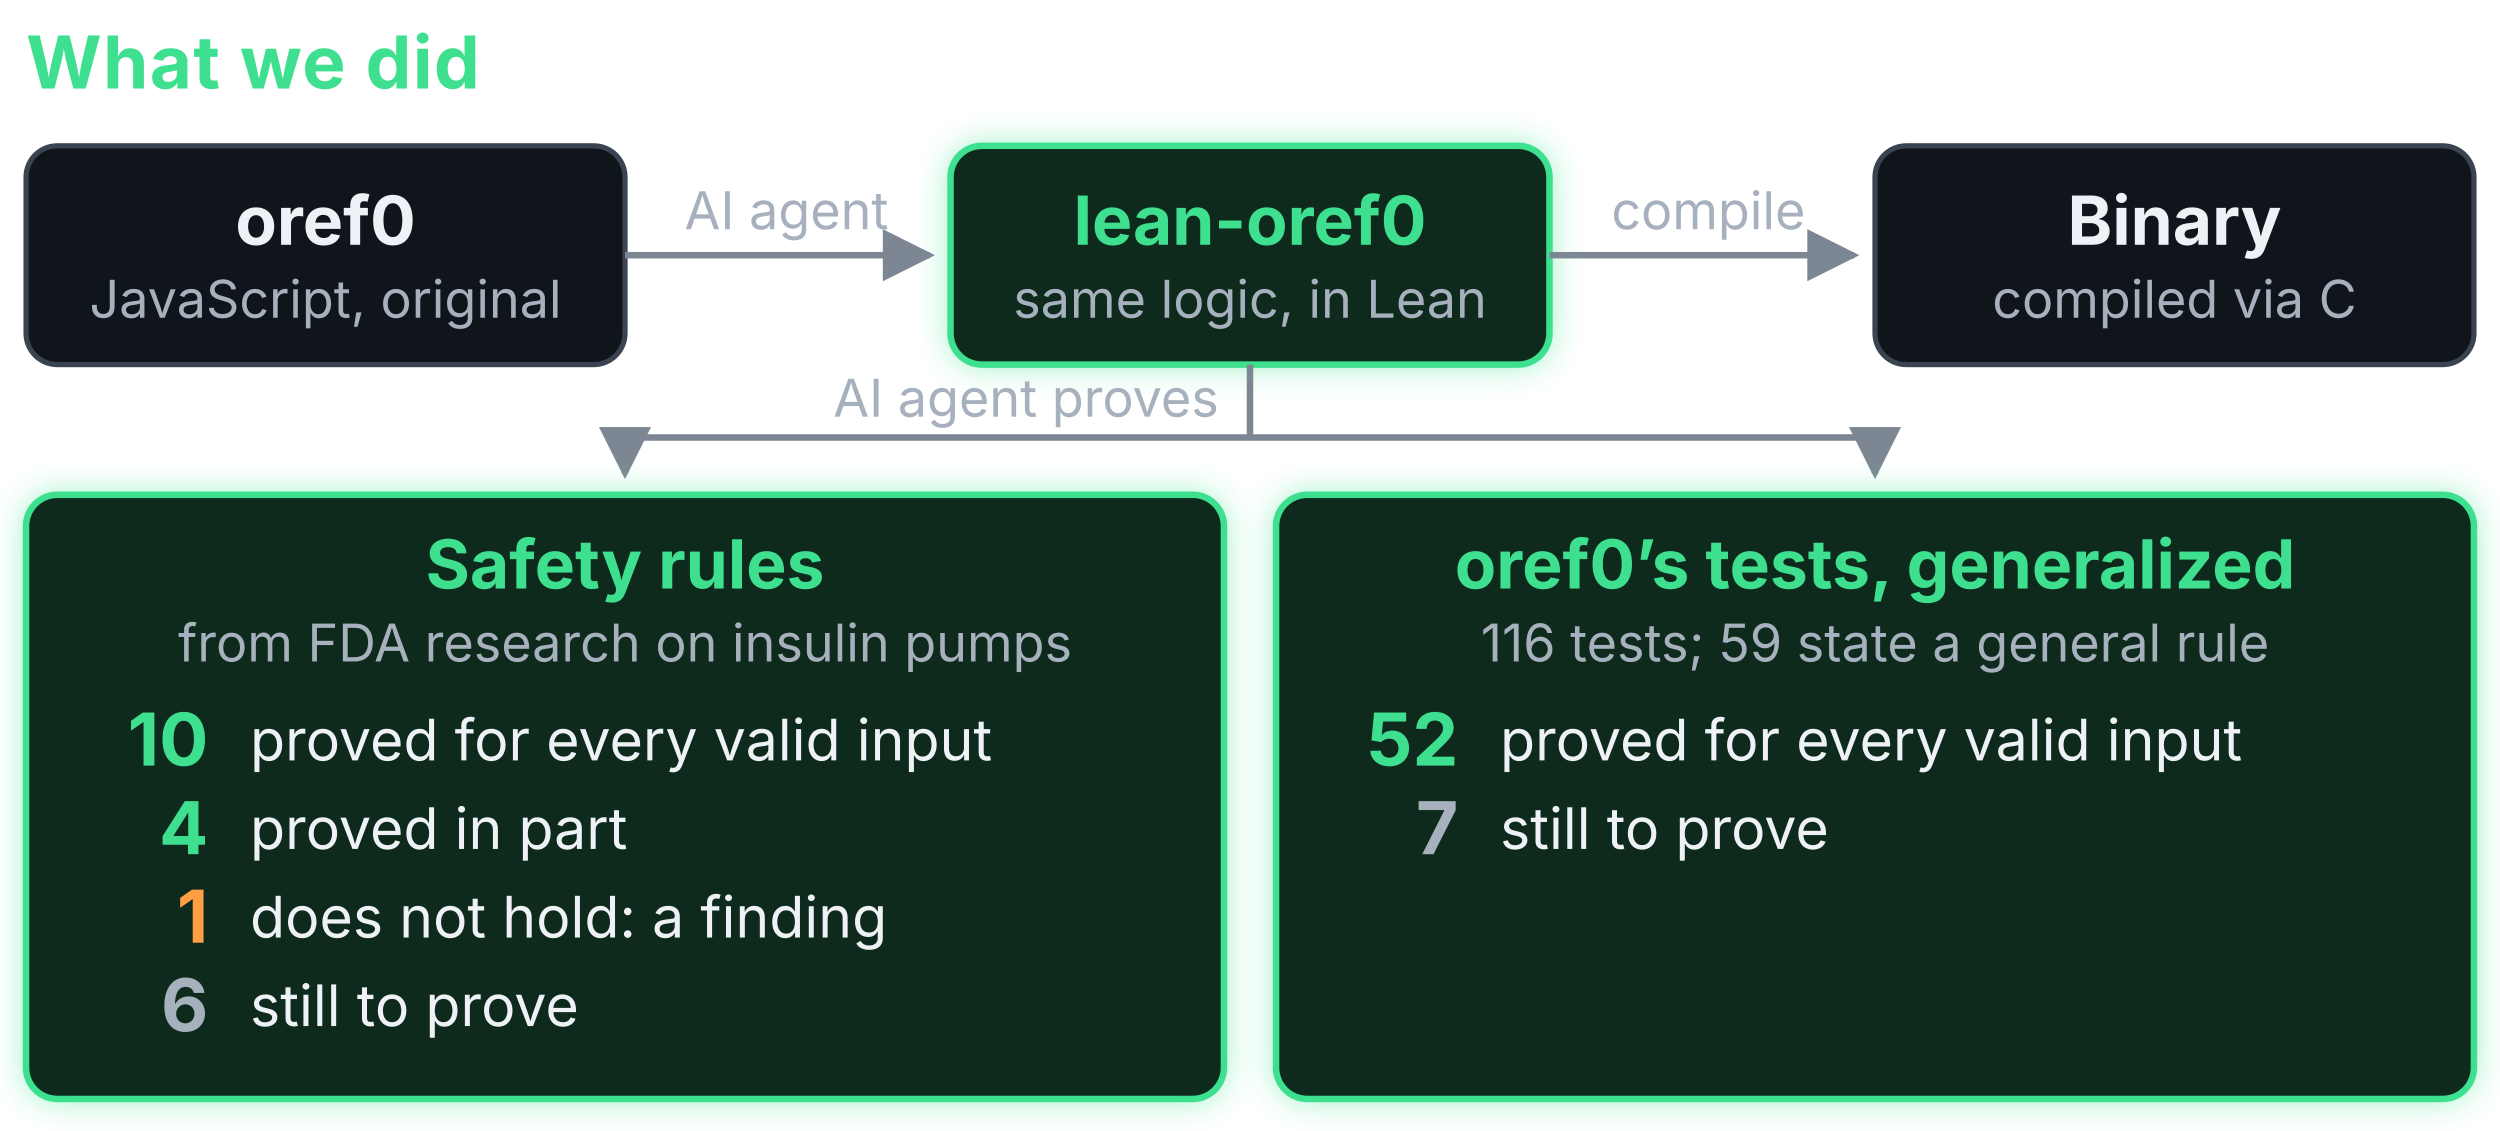
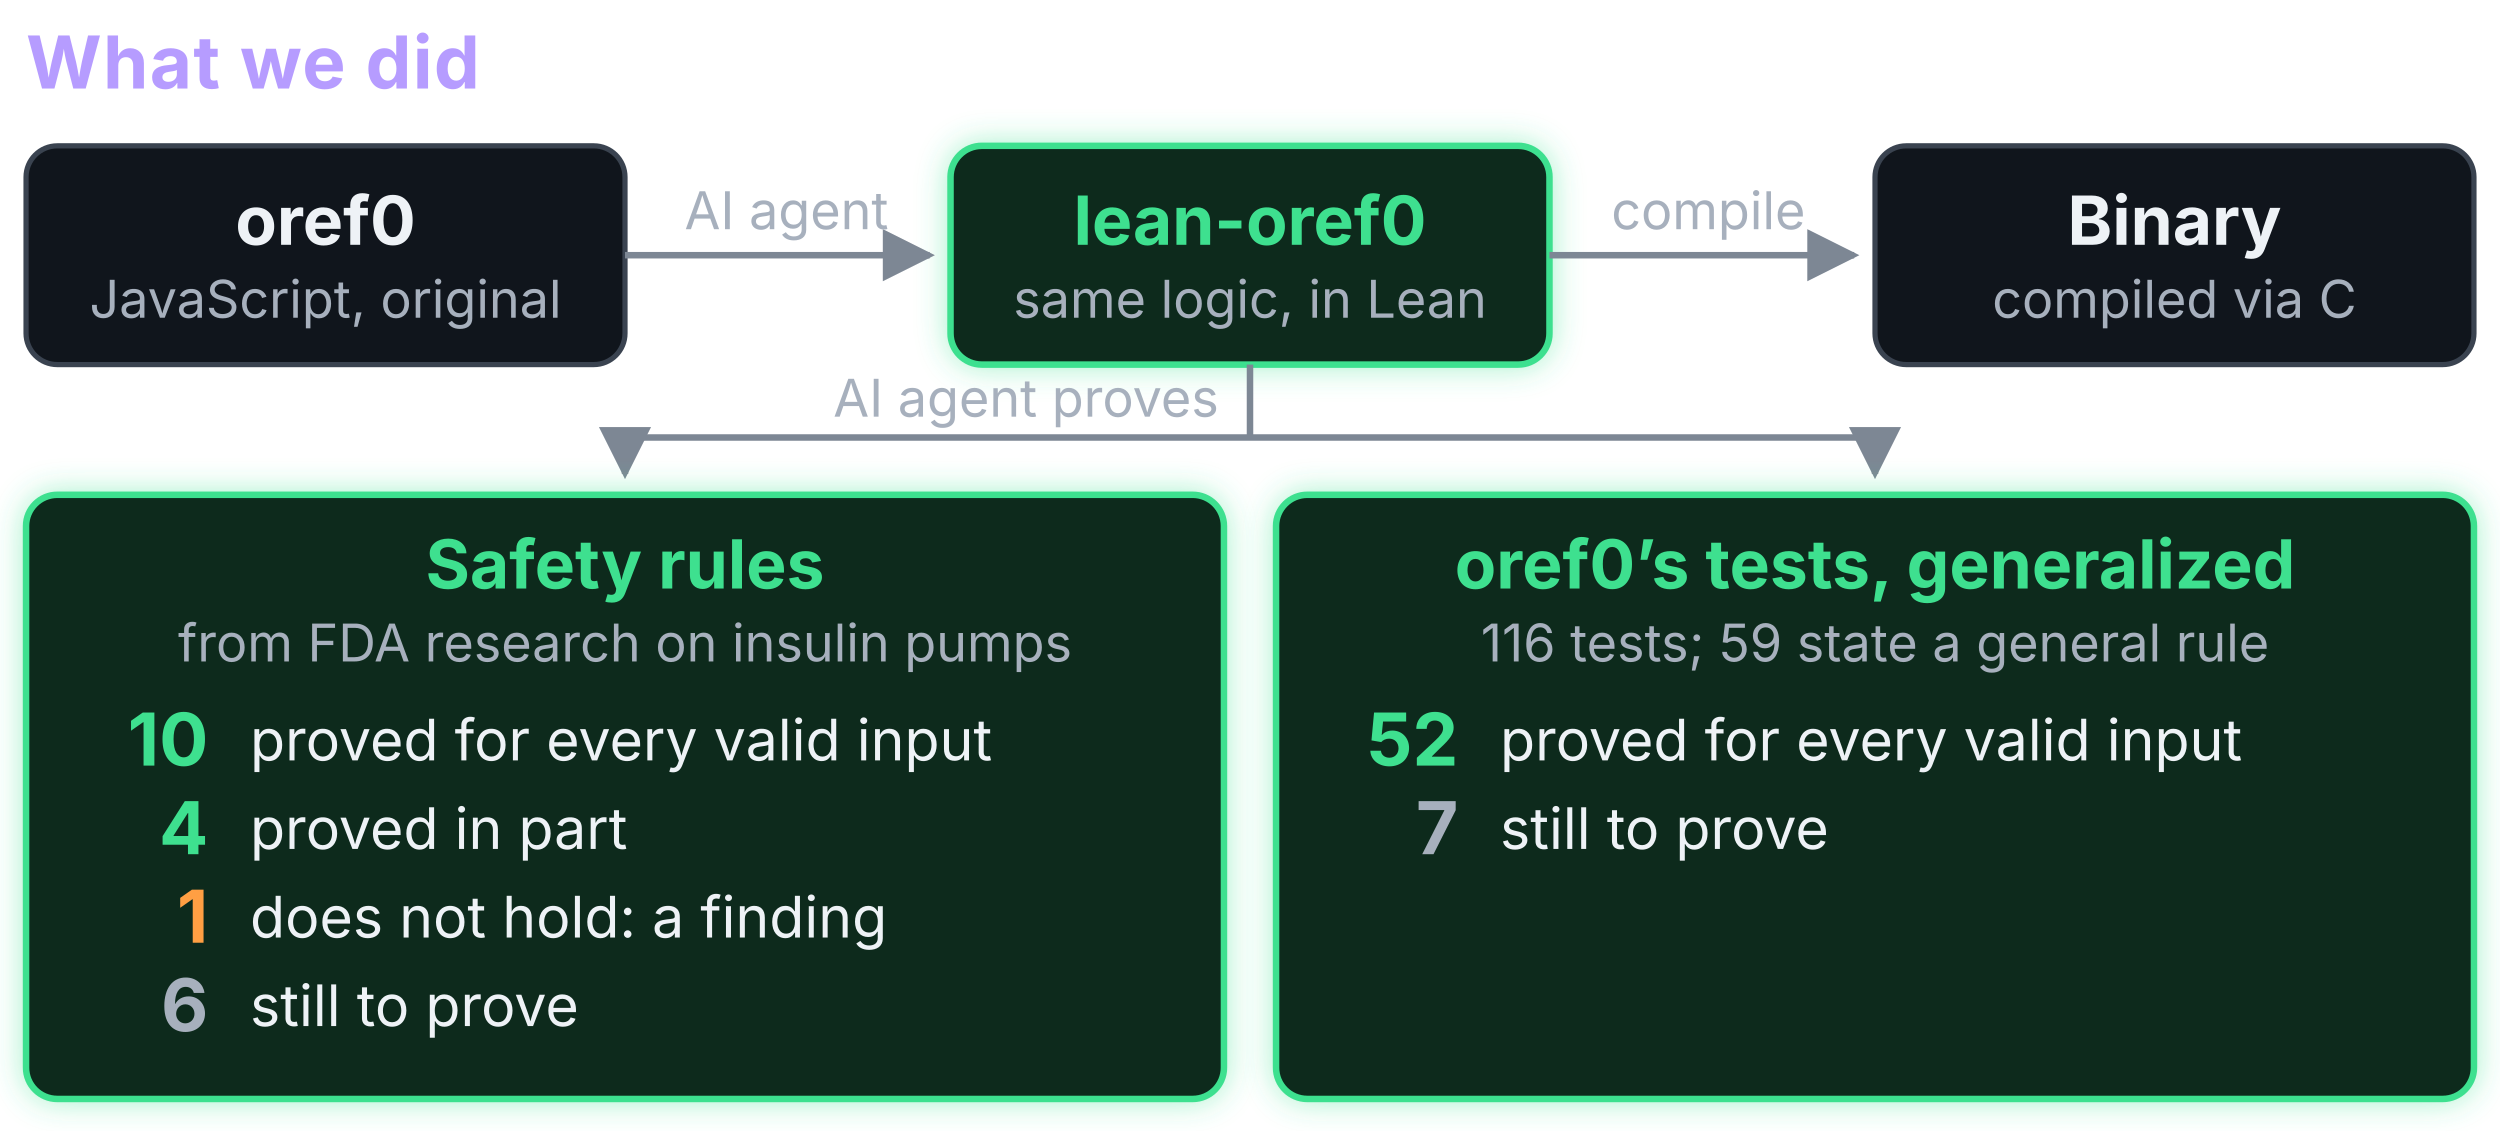
<svg xmlns="http://www.w3.org/2000/svg" viewBox="-10 -4 960 434" width="960" height="434" role="img" aria-label="What we did: an AI agent rewrote oref0 from JavaScript into lean-oref0, compiled to a binary via C, and proved theorems. Safety rules from FDA research on insulin pumps: 10 proved for every valid input, 4 in part, 1 does not hold, 6 still to prove. oref0's tests generalized: of 116 tests, 59 state a general rule; 52 proved for every valid input, 7 still to prove.">
  <defs>
    <marker id="head" viewBox="0 0 10 10" refX="9" refY="5" markerWidth="8" markerHeight="8" orient="auto-start-reverse">
      <path d="M0 0 L10 5 L0 10 z" fill="#7d8794" />
    </marker>
    <filter id="glow" x="-20%" y="-20%" width="140%" height="140%">
      <feGaussianBlur in="SourceAlpha" stdDeviation="6" result="b" />
      <feFlood flood-color="#3ee08f" flood-opacity="0.45" />
      <feComposite in2="b" operator="in" result="g" />
      <feMerge>
        <feMergeNode in="g" />
        <feMergeNode in="SourceGraphic" />
      </feMerge>
    </filter>
  </defs>
  <style>
    text { font-family: Inter, "Helvetica Neue", Arial, sans-serif; fill: #eef2f6; }
    .box { fill: #10151c; stroke: #3a4350; stroke-width: 2; }
    .main { fill: #0c2a1d; stroke: #3ee08f; stroke-width: 2.5; filter: url(#glow); }
    .hot { fill: #10151c; stroke: #ff9f43; stroke-width: 2; }
-     .h { font-size: 28px; font-weight: 700; fill: #3ee08f; letter-spacing: 0.5px; }
+     .h { font-size: 28px; font-weight: 700; fill: #b69cff; letter-spacing: 0.5px; }
    .t { font-size: 26px; font-weight: 700; }
    .tg { font-size: 26px; font-weight: 700; fill: #3ee08f; }
    .s { font-size: 20px; fill: #a7b0bd; }
    .i { font-size: 22px; }
    .n { font-size: 28px; font-weight: 700; fill: #3ee08f; }
    .nm { font-size: 28px; font-weight: 700; fill: #a7b0bd; }
    .no { font-size: 28px; font-weight: 700; fill: #ff9f43; }
    .big { font-size: 40px; font-weight: 700; fill: #3ee08f; }
    .bigo { font-size: 34px; font-weight: 700; fill: #ff9f43; }
    .pill { font-size: 18px; font-weight: 700; }
    .line { stroke: #7d8794; stroke-width: 2.5; fill: none; }
  </style>
  <text class="h" x="0" y="30" text-anchor="start">What we did</text>
  <rect class="box" x="0" y="52" width="230" height="84" rx="12" />
  <text class="t" x="115.0" y="90.0" text-anchor="middle">oref0</text>
  <text class="s" x="115.0" y="118.0" text-anchor="middle">JavaScript, original</text>
  <rect class="main" x="355" y="52" width="230" height="84" rx="12" />
  <text class="tg" x="470.0" y="90.0" text-anchor="middle">lean-oref0</text>
  <text class="s" x="470.0" y="118.0" text-anchor="middle">same logic, in Lean</text>
  <rect class="box" x="710" y="52" width="230" height="84" rx="12" />
  <text class="t" x="825.0" y="90.0" text-anchor="middle">Binary</text>
  <text class="s" x="825.0" y="118.0" text-anchor="middle">compiled via C</text>
  <path class="line" d="M230 94 H347" marker-end="url(#head)" />
  <text class="s" x="292" y="84" text-anchor="middle">AI agent</text>
  <path class="line" d="M585 94 H702" marker-end="url(#head)" />
  <text class="s" x="646" y="84" text-anchor="middle">compile</text>
  <path class="line" d="M470 136 V164 M230 164 H710" />
  <path class="line" d="M230 164 V178" marker-end="url(#head)" />
  <path class="line" d="M710 164 V178" marker-end="url(#head)" />
  <text class="s" x="458" y="156" text-anchor="end">AI agent proves</text>
  <rect class="main" x="0" y="186" width="460" height="232" rx="12" />
  <text class="tg" x="230" y="222" text-anchor="middle">Safety rules</text>
  <text class="s" x="230" y="250" text-anchor="middle">from FDA research on insulin pumps</text>
  <text class="n" x="70" y="290" text-anchor="end">10</text>
  <text class="i" x="86" y="288" text-anchor="start">proved for every valid input</text>
  <text class="n" x="70" y="324" text-anchor="end">4</text>
  <text class="i" x="86" y="322" text-anchor="start">proved in part</text>
  <text class="no" x="70" y="358" text-anchor="end">1</text>
  <text class="i" x="86" y="356" text-anchor="start">does not hold: a finding</text>
  <text class="nm" x="70" y="392" text-anchor="end">6</text>
  <text class="i" x="86" y="390" text-anchor="start">still to prove</text>
  <rect class="main" x="480" y="186" width="460" height="232" rx="12" />
  <text class="tg" x="710" y="222" text-anchor="middle">oref0’s tests, generalized</text>
  <text class="s" x="710" y="250" text-anchor="middle">116 tests; 59 state a general rule</text>
  <text class="n" x="550" y="290" text-anchor="end">52</text>
  <text class="i" x="566" y="288" text-anchor="start">proved for every valid input</text>
  <text class="nm" x="550" y="324" text-anchor="end">7</text>
  <text class="i" x="566" y="322" text-anchor="start">still to prove</text>
</svg>
